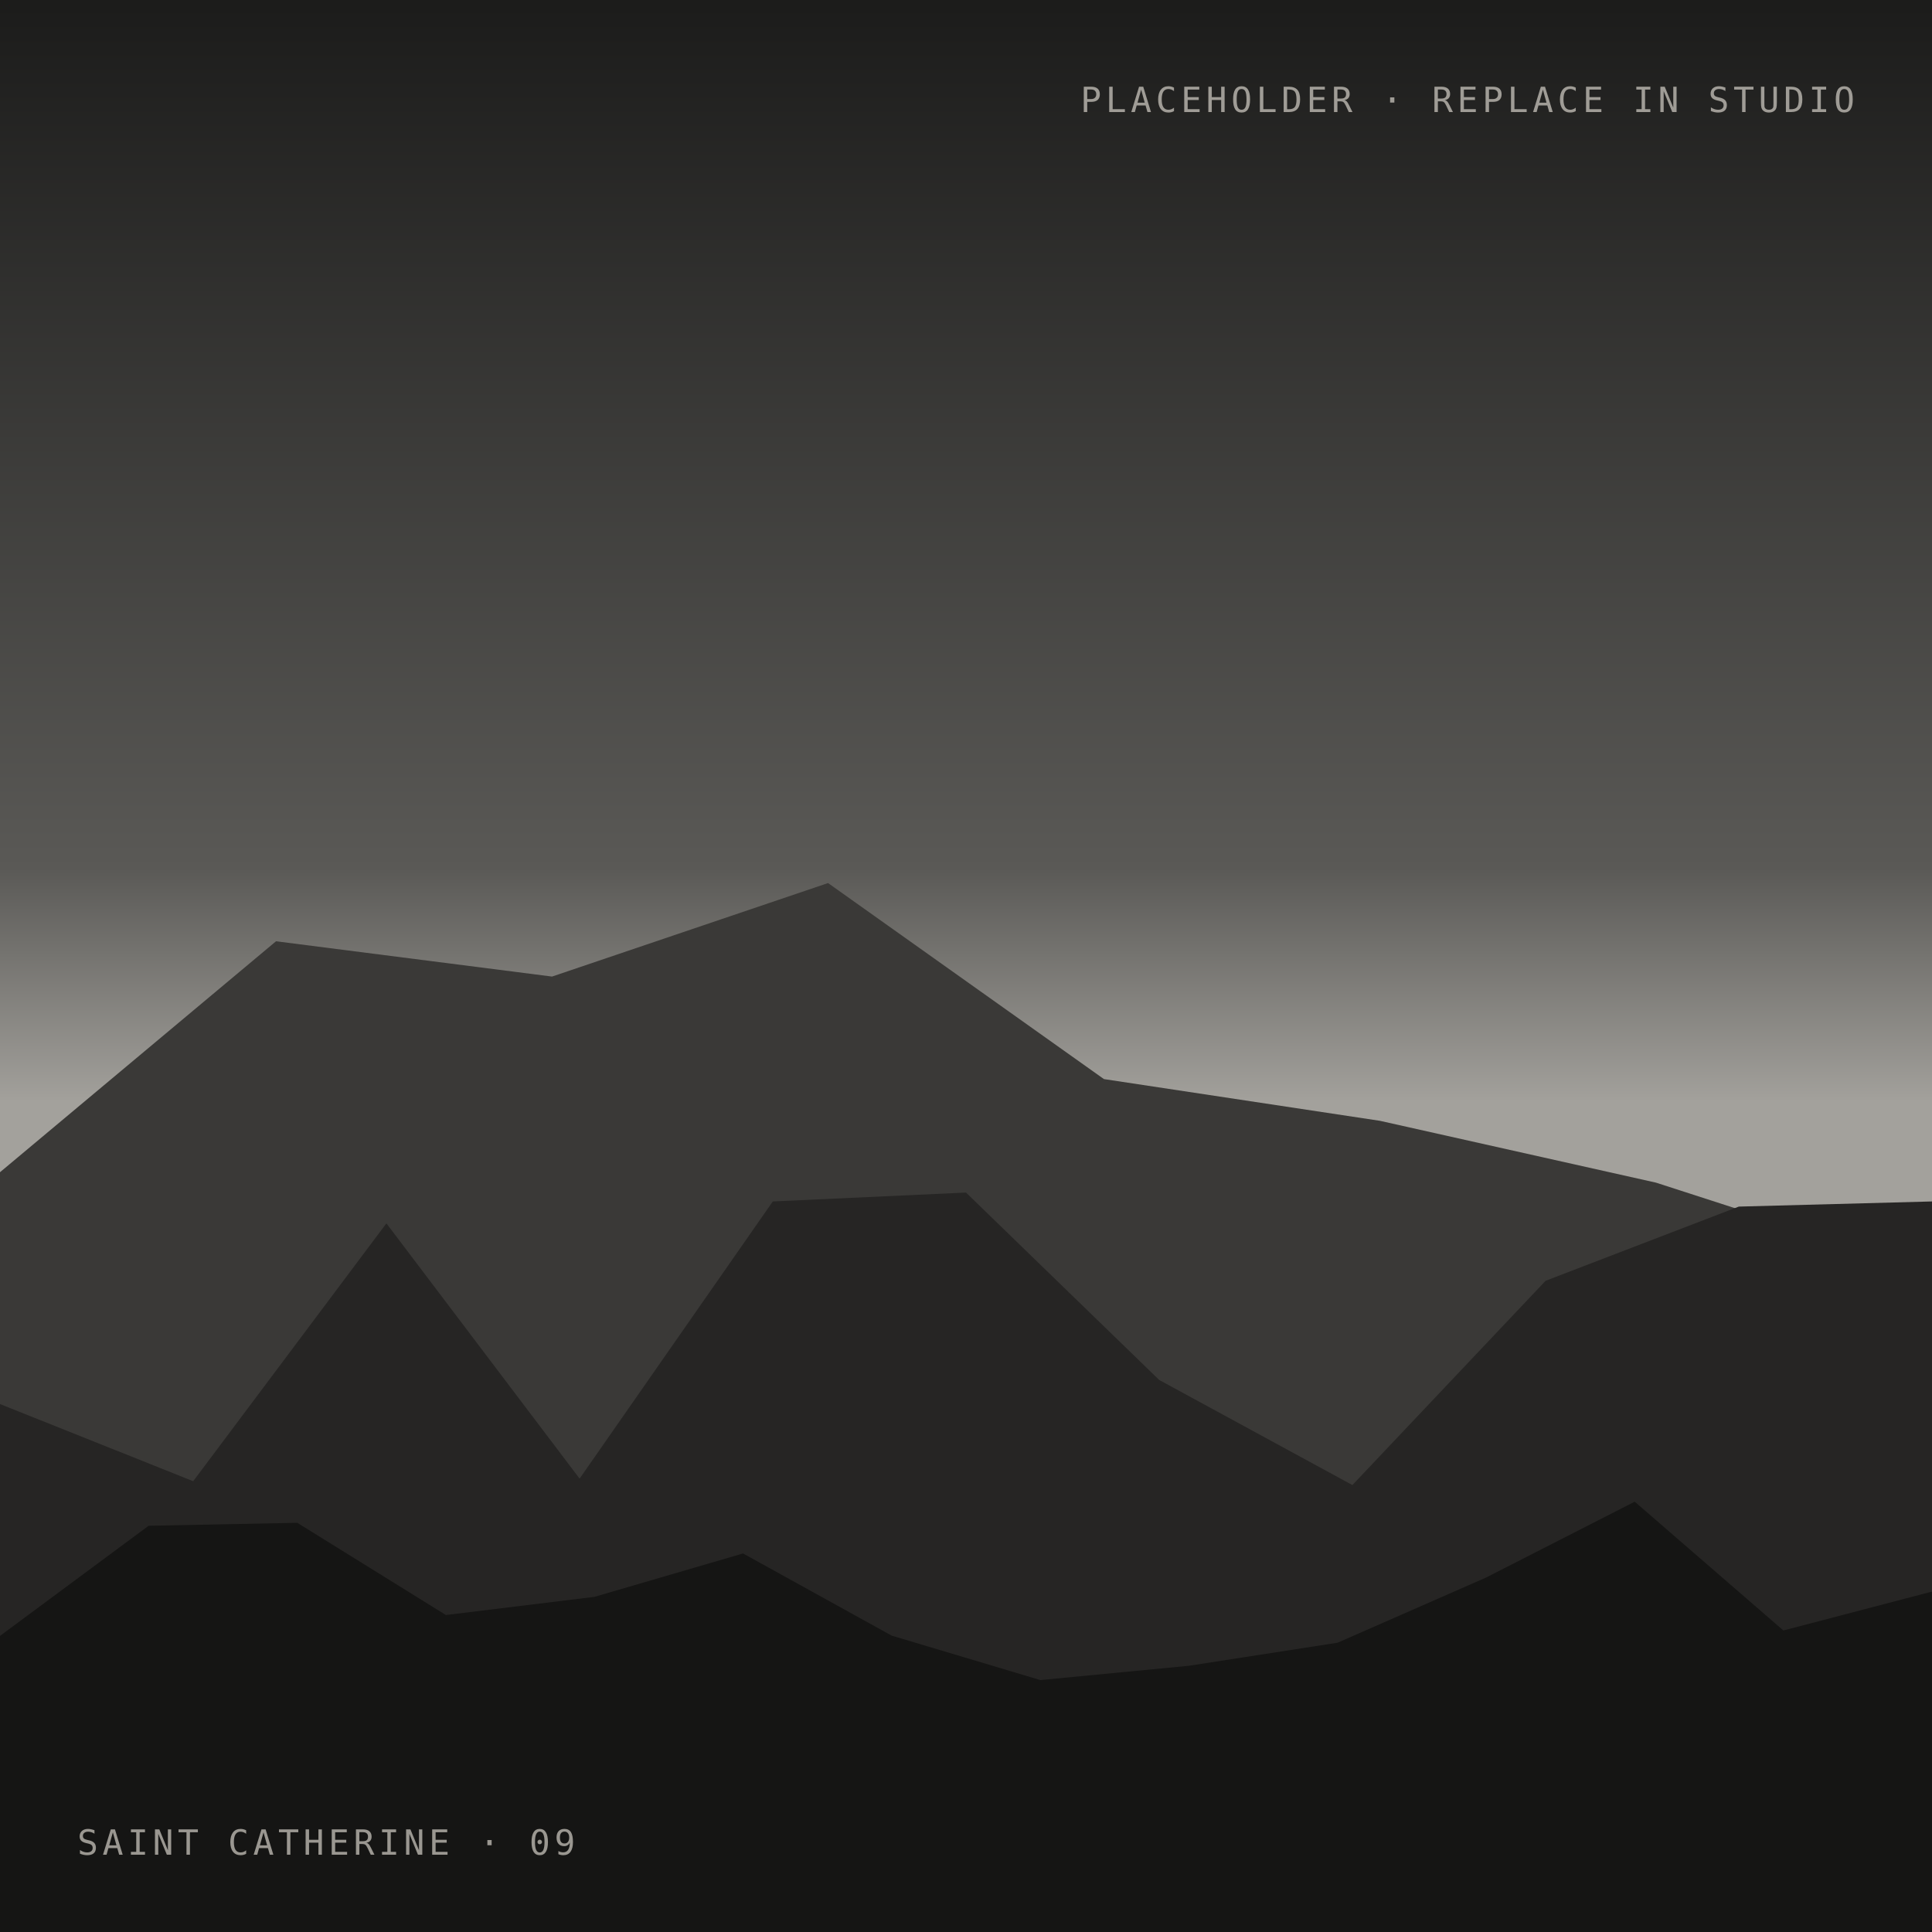
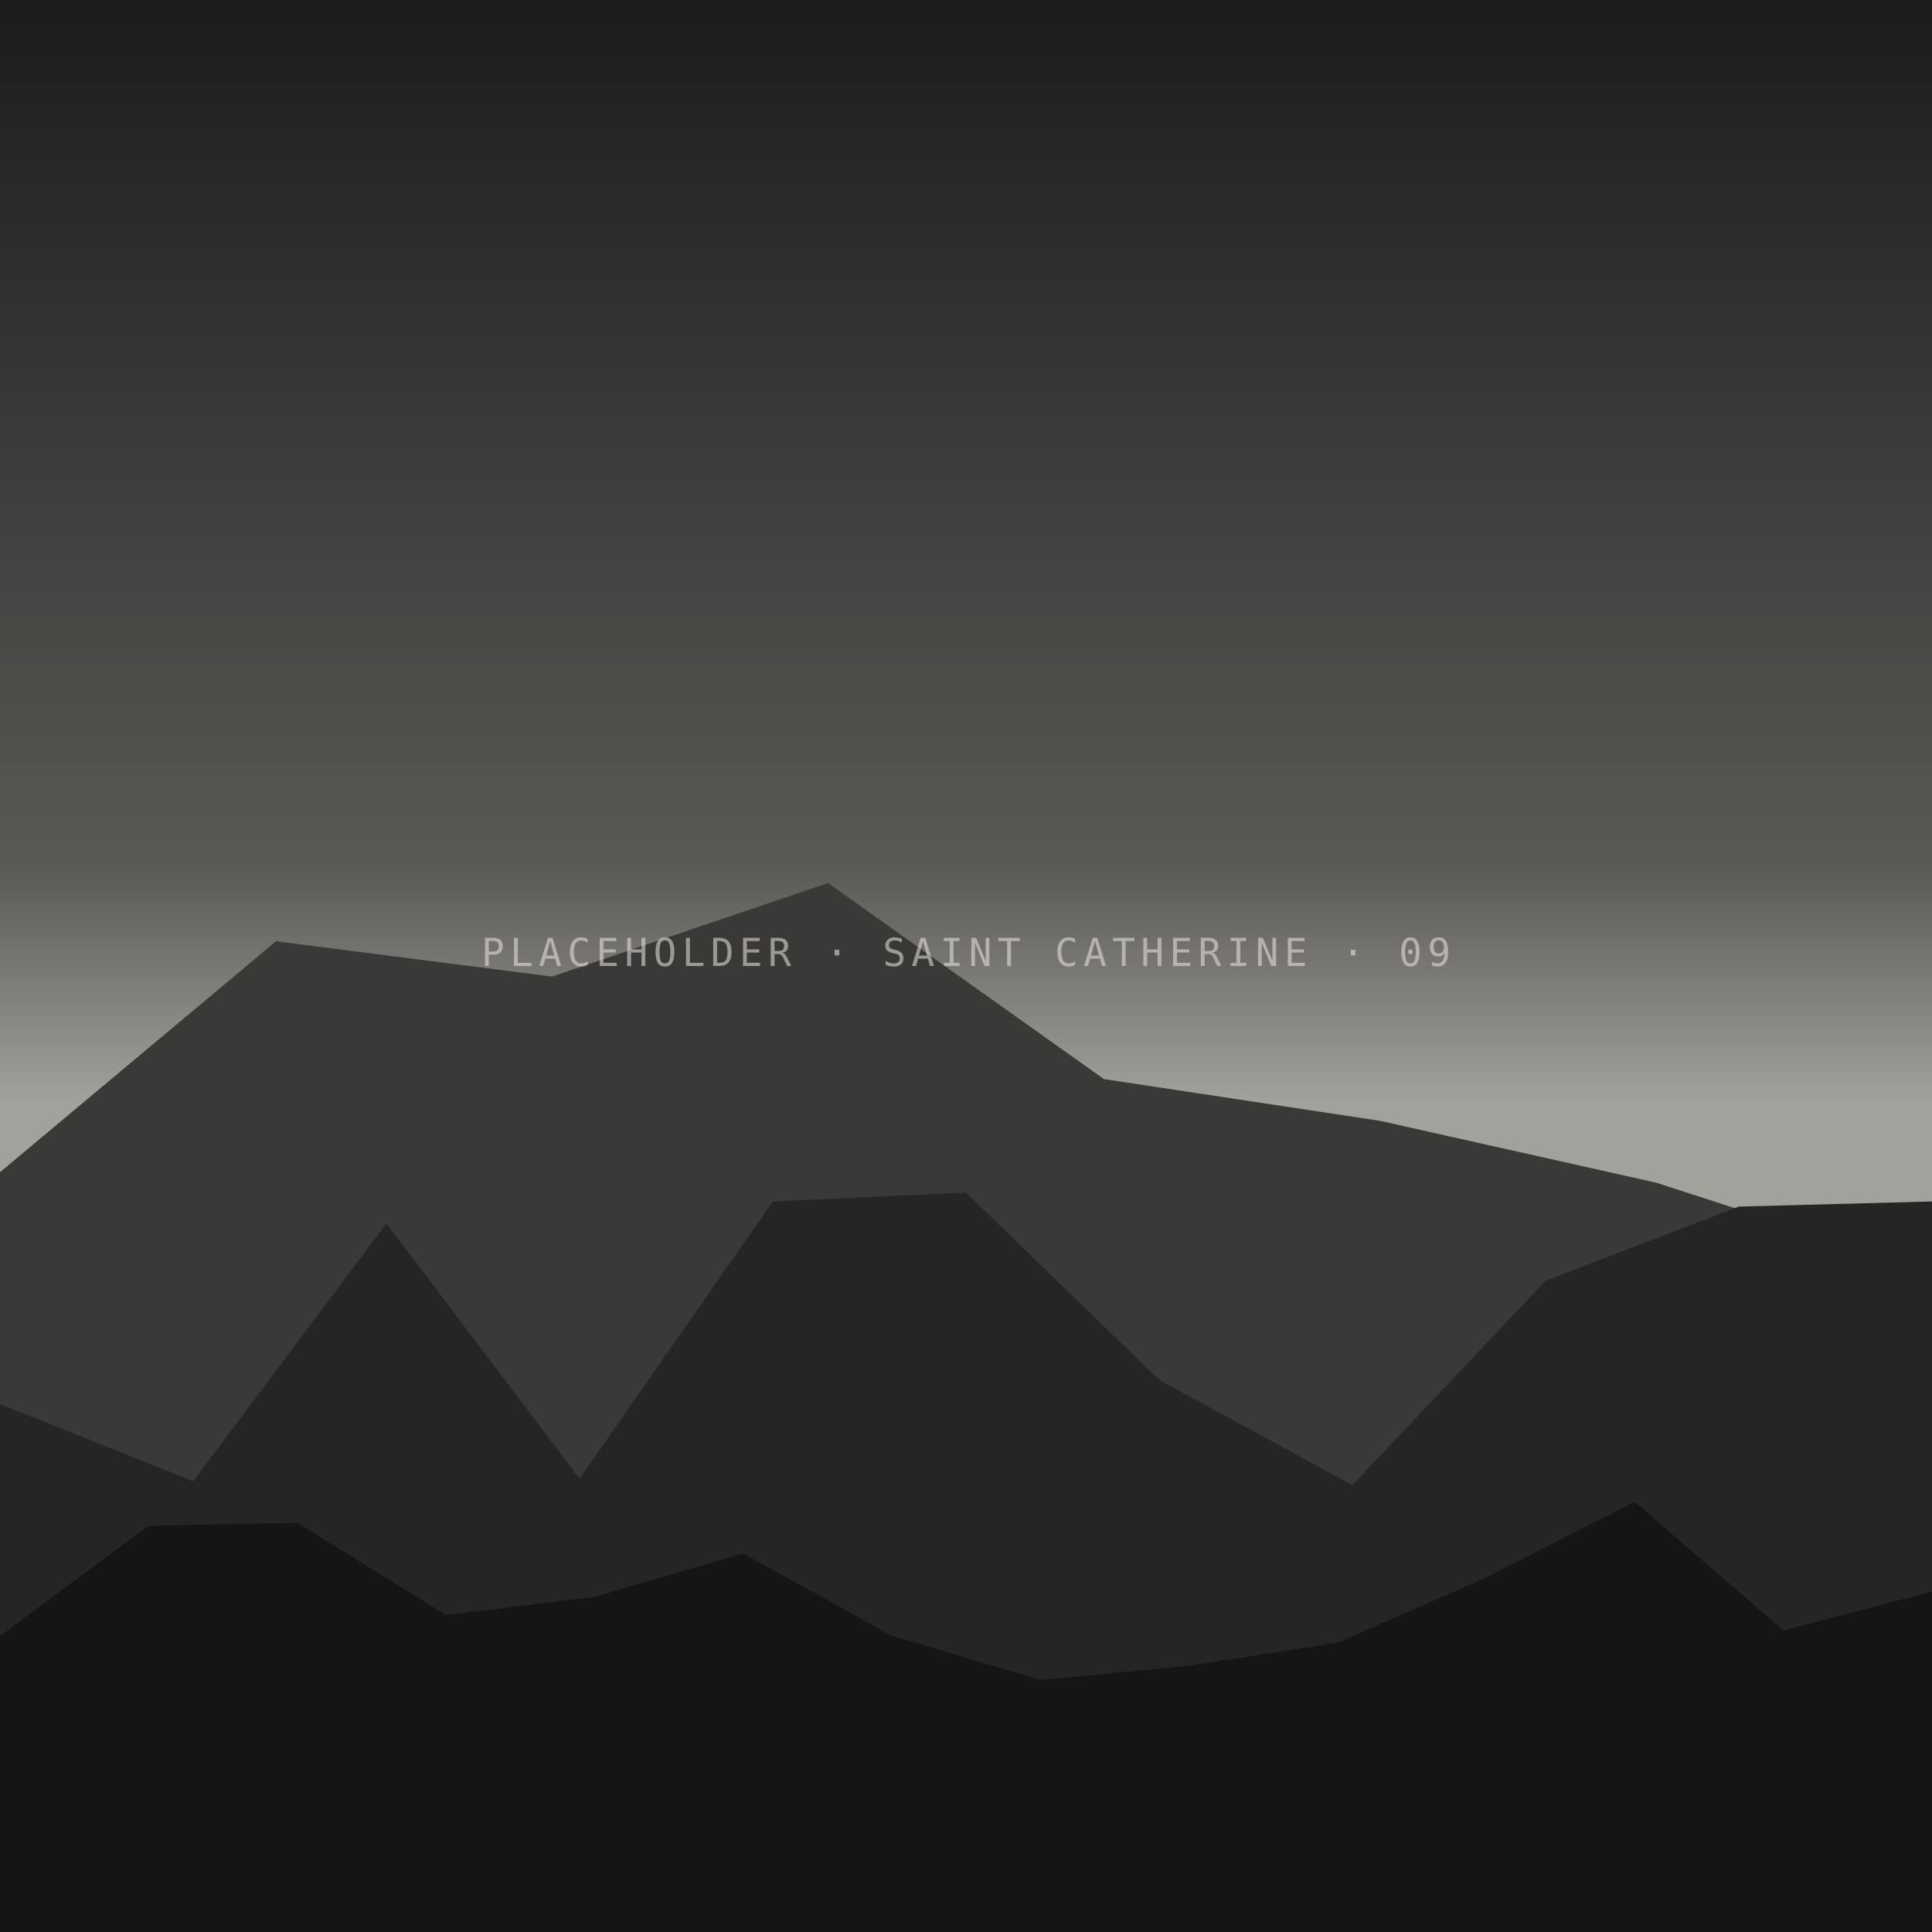
<svg xmlns="http://www.w3.org/2000/svg" viewBox="0 0 1500 1500" width="1500" height="1500" role="img" aria-label="Placeholder artwork">
  <defs>
    <linearGradient id="sky" x1="0" y1="0" x2="0" y2="1">
      <stop offset="0" stop-color="#1b1b1a" />
      <stop offset="0.45" stop-color="#5a5956" />
      <stop offset="0.57" stop-color="#a3a19c" />
    </linearGradient>
  </defs>
  <rect width="1500" height="1500" fill="url(#sky)" />
  <path d="M0 1500 L0 910.102 L214.3 730.8 L428.6 758.2 L642.9 685.6 L857.1 837.8 L1071.4 870.2 L1285.7 918.2 L1500.0 987.5 L1500 1500 Z" fill="#3a3937" />
  <path d="M0 1500 L0 1090.102 L150.0 1150.0 L300.0 949.8 L450.0 1148.0 L600.0 932.8 L750.0 925.9 L900.0 1071.4 L1050.0 1153.0 L1200.0 994.4 L1350.0 936.8 L1500.0 932.8 L1500 1500 Z" fill="#262524" />
  <path d="M0 1500 L0 1270.102 L115.4 1184.6 L230.8 1182.3 L346.2 1253.9 L461.5 1239.8 L576.9 1206.1 L692.3 1269.9 L807.7 1304.4 L923.1 1293.3 L1038.5 1275.4 L1153.8 1224.8 L1269.2 1165.9 L1384.6 1265.9 L1500.0 1235.7 L1500 1500 Z" fill="#151514" />
-   <g font-family="ui-monospace, SFMono-Regular, Menlo, Consolas, monospace" font-size="27" letter-spacing="3.24" fill="#ECE6DD" fill-opacity="0.62">
-     <text x="60" y="1440">SAINT CATHERINE · 09</text>
-     <text x="1440" y="87" text-anchor="end">PLACEHOLDER · REPLACE IN STUDIO</text>
-   </g>
+   <text x="750" y="750" text-anchor="middle" font-family="ui-monospace, SFMono-Regular, Menlo, Consolas, monospace" font-size="30" letter-spacing="4.2" fill="#ECE6DD" fill-opacity="0.55">PLACEHOLDER · SAINT CATHERINE · 09</text>
</svg>
